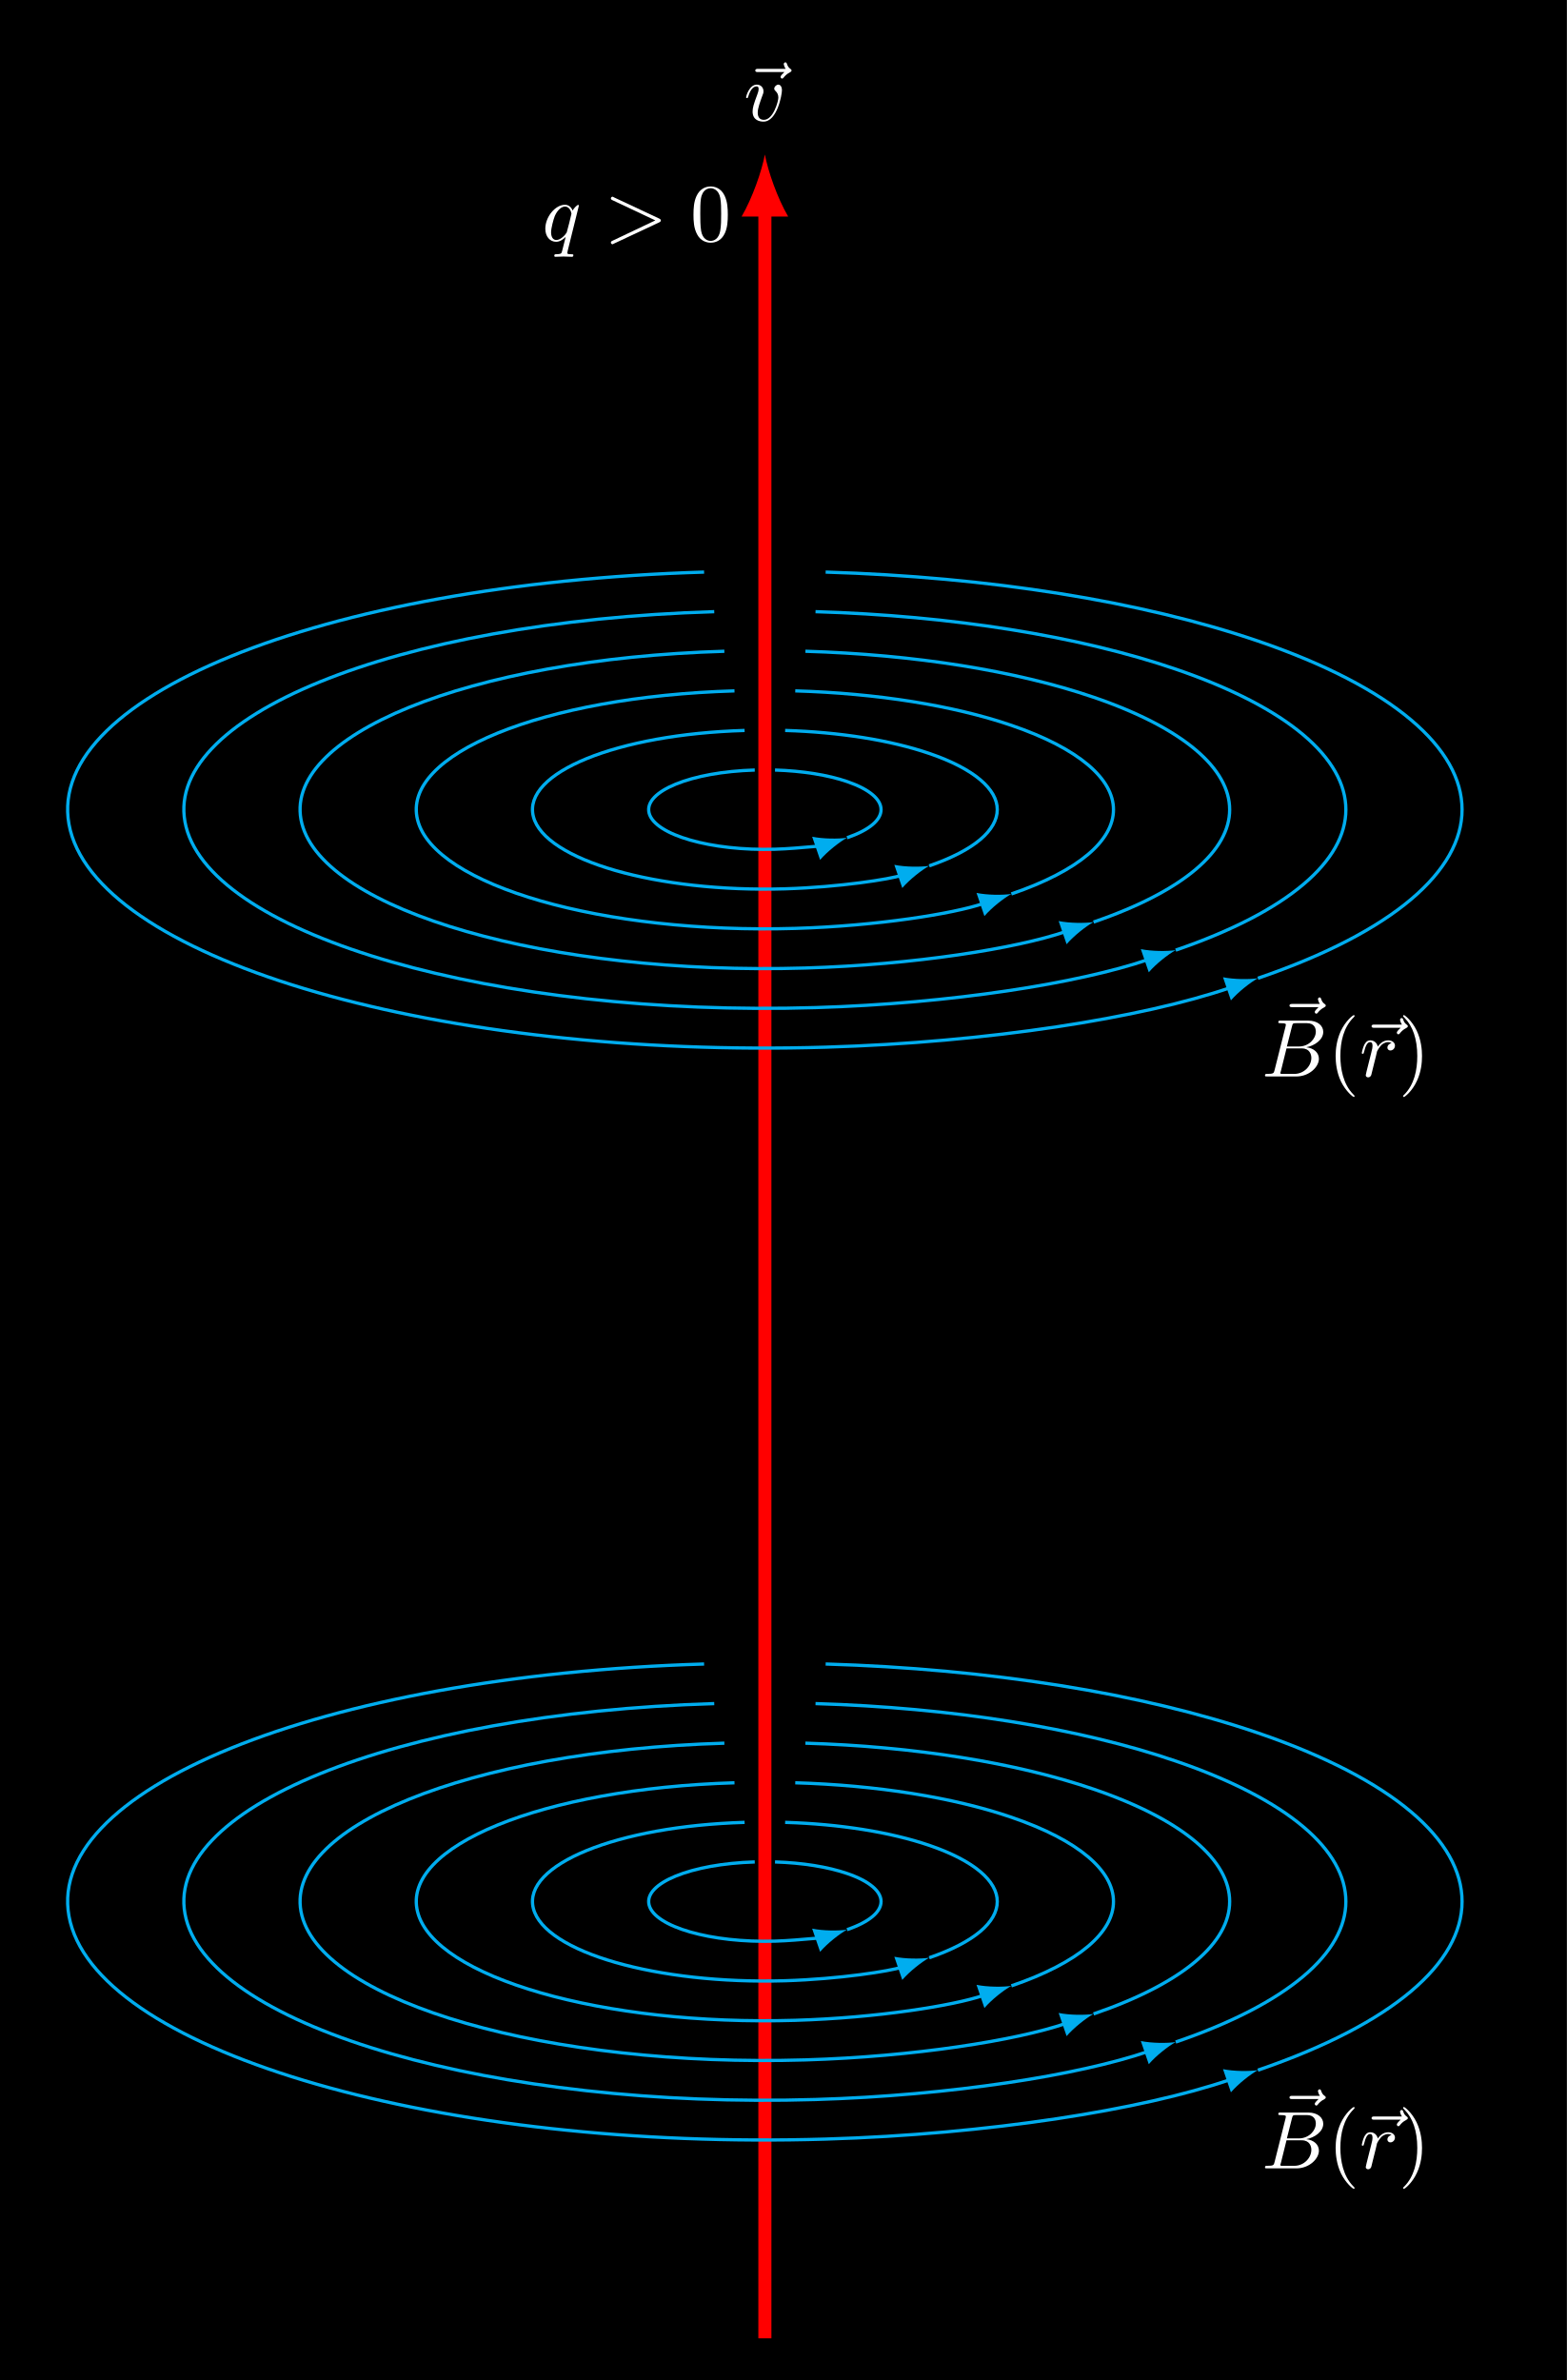
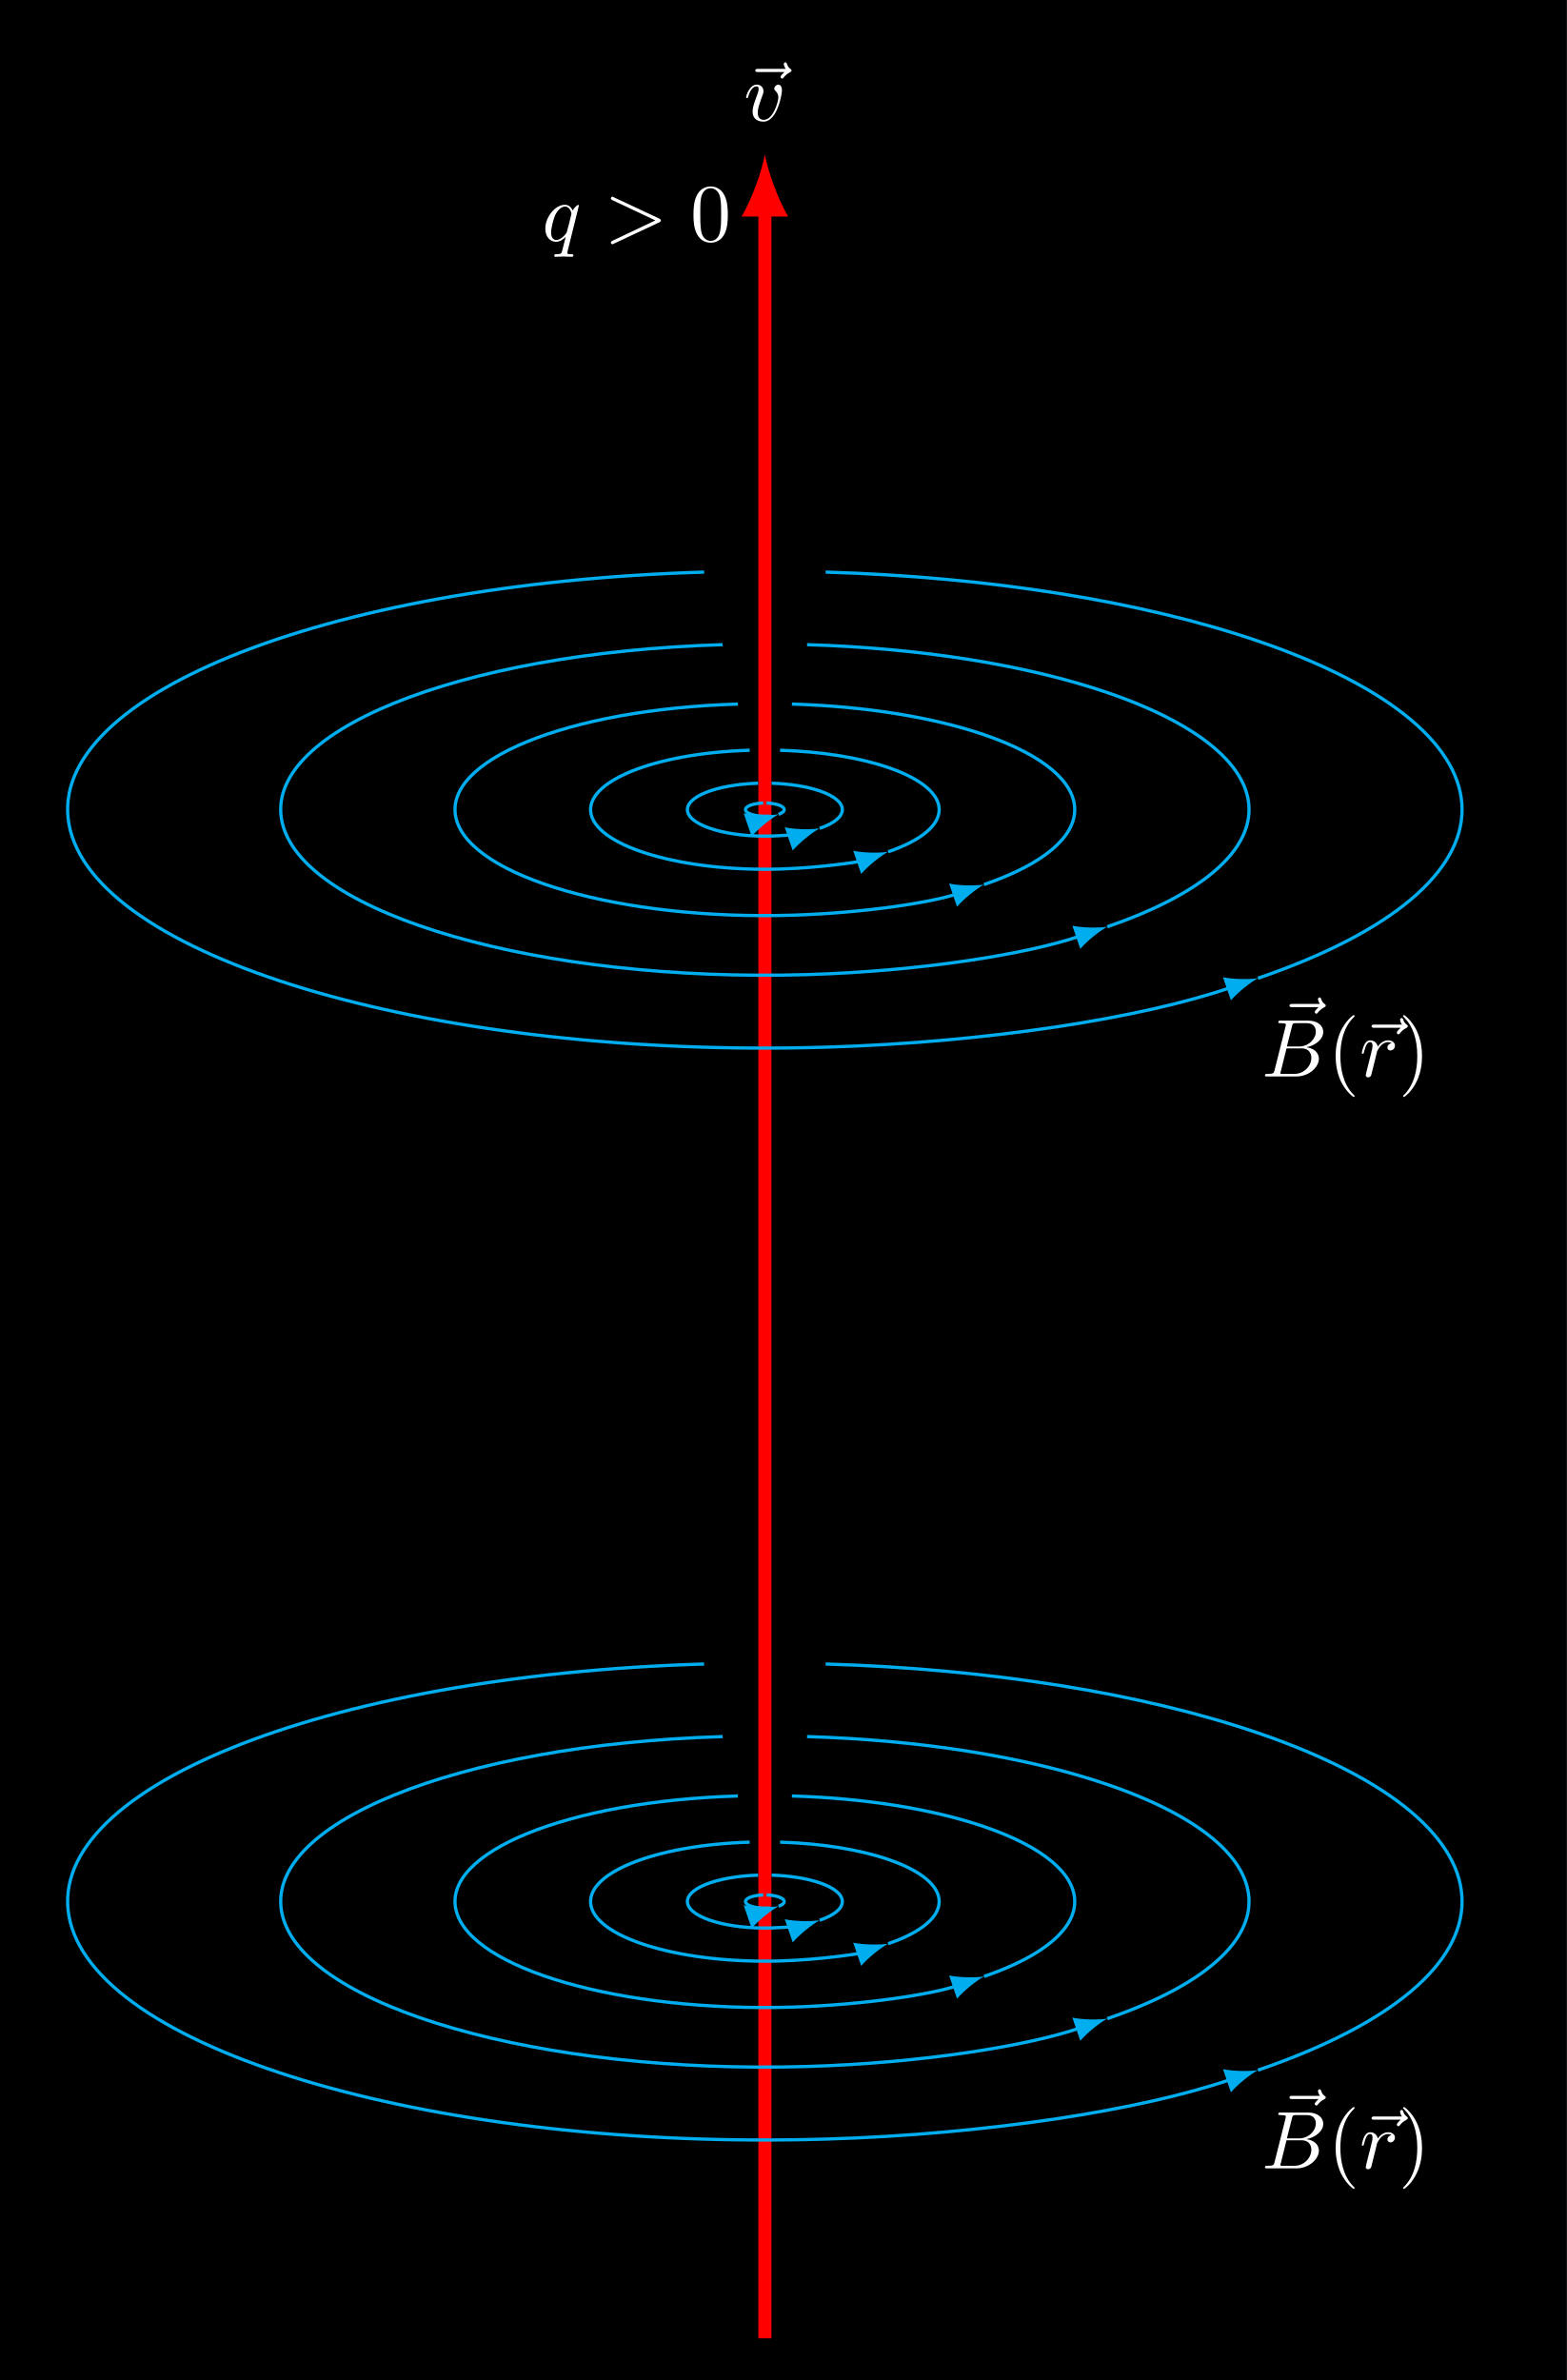
<svg xmlns="http://www.w3.org/2000/svg" xmlns:xlink="http://www.w3.org/1999/xlink" width="191.126pt" height="290.303pt" viewBox="0 0 191.126 290.303" version="1.1">
  <defs>
    <g>
      <symbol overflow="visible" id="glyph0-0">
        <path style="stroke:none;" d="" />
      </symbol>
      <symbol overflow="visible" id="glyph0-1">
        <path style="stroke:none;" d="M 5.359 -5.938 C 5.219 -5.797 4.891 -5.516 4.891 -5.344 C 4.891 -5.25 4.984 -5.141 5.078 -5.141 C 5.172 -5.141 5.219 -5.219 5.281 -5.281 C 5.391 -5.422 5.625 -5.703 6.062 -5.922 C 6.125 -5.969 6.234 -6.016 6.234 -6.125 C 6.234 -6.234 6.156 -6.281 6.094 -6.328 C 5.875 -6.484 5.766 -6.656 5.688 -6.891 C 5.656 -6.984 5.625 -7.125 5.484 -7.125 C 5.344 -7.125 5.281 -6.984 5.281 -6.906 C 5.281 -6.859 5.359 -6.547 5.516 -6.328 L 2.156 -6.328 C 2 -6.328 1.812 -6.328 1.812 -6.125 C 1.812 -5.938 2 -5.938 2.156 -5.938 Z M 5.359 -5.938 " />
      </symbol>
      <symbol overflow="visible" id="glyph0-2">
        <path style="stroke:none;" d="M 4.672 -3.703 C 4.672 -4.25 4.406 -4.406 4.234 -4.406 C 3.984 -4.406 3.734 -4.141 3.734 -3.922 C 3.734 -3.797 3.781 -3.734 3.891 -3.625 C 4.109 -3.422 4.234 -3.172 4.234 -2.812 C 4.234 -2.391 3.625 -0.109 2.469 -0.109 C 1.953 -0.109 1.719 -0.453 1.719 -0.984 C 1.719 -1.531 2 -2.266 2.297 -3.094 C 2.375 -3.266 2.422 -3.406 2.422 -3.594 C 2.422 -4.031 2.109 -4.406 1.609 -4.406 C 0.672 -4.406 0.297 -2.953 0.297 -2.875 C 0.297 -2.766 0.391 -2.766 0.406 -2.766 C 0.516 -2.766 0.516 -2.797 0.562 -2.953 C 0.859 -3.953 1.281 -4.188 1.578 -4.188 C 1.656 -4.188 1.828 -4.188 1.828 -3.875 C 1.828 -3.625 1.719 -3.344 1.656 -3.172 C 1.219 -2.016 1.094 -1.562 1.094 -1.125 C 1.094 -0.047 1.969 0.109 2.422 0.109 C 4.094 0.109 4.672 -3.188 4.672 -3.703 Z M 4.672 -3.703 " />
      </symbol>
      <symbol overflow="visible" id="glyph0-3">
        <path style="stroke:none;" d="M 4.5 -4.297 C 4.5 -4.344 4.469 -4.391 4.406 -4.391 C 4.297 -4.391 3.891 -4 3.734 -3.703 C 3.516 -4.25 3.125 -4.406 2.797 -4.406 C 1.625 -4.406 0.406 -2.938 0.406 -1.484 C 0.406 -0.516 0.984 0.109 1.719 0.109 C 2.141 0.109 2.531 -0.125 2.891 -0.484 C 2.797 -0.141 2.469 1.203 2.438 1.297 C 2.359 1.578 2.281 1.609 1.719 1.625 C 1.594 1.625 1.5 1.625 1.5 1.828 C 1.5 1.828 1.5 1.938 1.625 1.938 C 1.938 1.938 2.297 1.906 2.625 1.906 C 2.953 1.906 3.312 1.938 3.656 1.938 C 3.703 1.938 3.828 1.938 3.828 1.734 C 3.828 1.625 3.734 1.625 3.562 1.625 C 3.094 1.625 3.094 1.562 3.094 1.469 C 3.094 1.391 3.109 1.328 3.125 1.25 Z M 1.75 -0.109 C 1.141 -0.109 1.109 -0.875 1.109 -1.047 C 1.109 -1.531 1.391 -2.609 1.562 -3.031 C 1.875 -3.766 2.391 -4.188 2.797 -4.188 C 3.453 -4.188 3.594 -3.375 3.594 -3.312 C 3.594 -3.25 3.047 -1.062 3.016 -1.031 C 2.859 -0.75 2.297 -0.109 1.75 -0.109 Z M 1.75 -0.109 " />
      </symbol>
      <symbol overflow="visible" id="glyph0-4">
        <path style="stroke:none;" d="M 6.734 -2.266 C 6.844 -2.328 6.922 -2.375 6.922 -2.5 C 6.922 -2.609 6.844 -2.656 6.734 -2.719 L 1.203 -5.312 C 1.078 -5.391 1.062 -5.391 1.031 -5.391 C 0.922 -5.391 0.828 -5.297 0.828 -5.188 C 0.828 -5.094 0.875 -5.031 1.016 -4.969 L 6.25 -2.5 L 1.016 -0.016 C 0.875 0.047 0.828 0.109 0.828 0.203 C 0.828 0.312 0.922 0.406 1.031 0.406 C 1.062 0.406 1.078 0.406 1.203 0.328 Z M 6.734 -2.266 " />
      </symbol>
      <symbol overflow="visible" id="glyph0-5">
        <path style="stroke:none;" d="M 1.594 -0.781 C 1.5 -0.391 1.469 -0.312 0.688 -0.312 C 0.516 -0.312 0.422 -0.312 0.422 -0.109 C 0.422 0 0.516 0 0.688 0 L 4.25 0 C 5.828 0 7 -1.172 7 -2.156 C 7 -2.875 6.422 -3.453 5.453 -3.562 C 6.484 -3.75 7.531 -4.484 7.531 -5.438 C 7.531 -6.172 6.875 -6.812 5.688 -6.812 L 2.328 -6.812 C 2.141 -6.812 2.047 -6.812 2.047 -6.609 C 2.047 -6.5 2.141 -6.5 2.328 -6.5 C 2.344 -6.5 2.531 -6.5 2.703 -6.484 C 2.875 -6.453 2.969 -6.453 2.969 -6.312 C 2.969 -6.281 2.953 -6.25 2.938 -6.125 Z M 3.094 -3.656 L 3.719 -6.125 C 3.812 -6.469 3.828 -6.5 4.25 -6.5 L 5.547 -6.5 C 6.422 -6.5 6.625 -5.906 6.625 -5.469 C 6.625 -4.594 5.766 -3.656 4.562 -3.656 Z M 2.656 -0.312 C 2.516 -0.312 2.5 -0.312 2.438 -0.312 C 2.328 -0.328 2.297 -0.344 2.297 -0.422 C 2.297 -0.453 2.297 -0.469 2.359 -0.641 L 3.047 -3.422 L 4.922 -3.422 C 5.875 -3.422 6.078 -2.688 6.078 -2.266 C 6.078 -1.281 5.188 -0.312 4 -0.312 Z M 2.656 -0.312 " />
      </symbol>
      <symbol overflow="visible" id="glyph0-6">
        <path style="stroke:none;" d="M 0.875 -0.594 C 0.844 -0.438 0.781 -0.203 0.781 -0.156 C 0.781 0.016 0.922 0.109 1.078 0.109 C 1.203 0.109 1.375 0.031 1.453 -0.172 C 1.469 -0.203 1.797 -1.562 1.844 -1.75 C 1.922 -2.078 2.109 -2.766 2.156 -3.047 C 2.203 -3.172 2.484 -3.641 2.719 -3.859 C 2.797 -3.922 3.094 -4.188 3.516 -4.188 C 3.781 -4.188 3.922 -4.062 3.938 -4.062 C 3.641 -4.016 3.422 -3.781 3.422 -3.516 C 3.422 -3.359 3.531 -3.172 3.797 -3.172 C 4.062 -3.172 4.344 -3.406 4.344 -3.766 C 4.344 -4.109 4.031 -4.406 3.516 -4.406 C 2.875 -4.406 2.438 -3.922 2.25 -3.641 C 2.156 -4.094 1.797 -4.406 1.328 -4.406 C 0.875 -4.406 0.688 -4.016 0.594 -3.844 C 0.422 -3.5 0.297 -2.906 0.297 -2.875 C 0.297 -2.766 0.391 -2.766 0.406 -2.766 C 0.516 -2.766 0.516 -2.781 0.578 -3 C 0.75 -3.703 0.953 -4.188 1.312 -4.188 C 1.469 -4.188 1.609 -4.109 1.609 -3.734 C 1.609 -3.516 1.578 -3.406 1.453 -2.891 Z M 0.875 -0.594 " />
      </symbol>
      <symbol overflow="visible" id="glyph1-0">
        <path style="stroke:none;" d="" />
      </symbol>
      <symbol overflow="visible" id="glyph1-1">
        <path style="stroke:none;" d="M 4.578 -3.188 C 4.578 -3.984 4.531 -4.781 4.188 -5.516 C 3.734 -6.484 2.906 -6.641 2.5 -6.641 C 1.891 -6.641 1.172 -6.375 0.75 -5.453 C 0.438 -4.766 0.391 -3.984 0.391 -3.188 C 0.391 -2.438 0.422 -1.547 0.844 -0.781 C 1.266 0.016 2 0.219 2.484 0.219 C 3.016 0.219 3.781 0.016 4.219 -0.938 C 4.531 -1.625 4.578 -2.406 4.578 -3.188 Z M 2.484 0 C 2.094 0 1.5 -0.25 1.328 -1.203 C 1.219 -1.797 1.219 -2.719 1.219 -3.312 C 1.219 -3.953 1.219 -4.609 1.297 -5.141 C 1.484 -6.328 2.234 -6.422 2.484 -6.422 C 2.812 -6.422 3.469 -6.234 3.656 -5.25 C 3.766 -4.688 3.766 -3.938 3.766 -3.312 C 3.766 -2.562 3.766 -1.891 3.656 -1.25 C 3.5 -0.297 2.938 0 2.484 0 Z M 2.484 0 " />
      </symbol>
      <symbol overflow="visible" id="glyph1-2">
        <path style="stroke:none;" d="M 3.297 2.391 C 3.297 2.359 3.297 2.344 3.125 2.172 C 1.891 0.922 1.562 -0.969 1.562 -2.5 C 1.562 -4.234 1.938 -5.969 3.172 -7.203 C 3.297 -7.328 3.297 -7.344 3.297 -7.375 C 3.297 -7.453 3.266 -7.484 3.203 -7.484 C 3.094 -7.484 2.203 -6.797 1.609 -5.531 C 1.109 -4.438 0.984 -3.328 0.984 -2.5 C 0.984 -1.719 1.094 -0.516 1.641 0.625 C 2.25 1.844 3.094 2.5 3.203 2.5 C 3.266 2.5 3.297 2.469 3.297 2.391 Z M 3.297 2.391 " />
      </symbol>
      <symbol overflow="visible" id="glyph1-3">
        <path style="stroke:none;" d="M 2.875 -2.5 C 2.875 -3.266 2.766 -4.469 2.219 -5.609 C 1.625 -6.828 0.766 -7.484 0.672 -7.484 C 0.609 -7.484 0.562 -7.438 0.562 -7.375 C 0.562 -7.344 0.562 -7.328 0.75 -7.141 C 1.734 -6.156 2.297 -4.578 2.297 -2.5 C 2.297 -0.781 1.938 0.969 0.703 2.219 C 0.562 2.344 0.562 2.359 0.562 2.391 C 0.562 2.453 0.609 2.5 0.672 2.5 C 0.766 2.5 1.672 1.812 2.25 0.547 C 2.766 -0.547 2.875 -1.656 2.875 -2.5 Z M 2.875 -2.5 " />
      </symbol>
    </g>
    <clipPath id="clip1">
      <path d="M 0 0 L 191.125 0 L 191.125 290.305 L 0 290.305 Z M 0 0 " />
    </clipPath>
  </defs>
  <g id="surface1">
    <g clip-path="url(#clip1)" clip-rule="nonzero">
      <path style=" stroke:none;fill-rule:nonzero;fill:rgb(0%,0%,0%);fill-opacity:1;" d="M 0 290.305 L 0 -0.004 L 191.129 -0.004 L 191.129 290.305 Z M 0 290.305 " />
    </g>
    <path style="fill:none;stroke-width:1.594;stroke-linecap:butt;stroke-linejoin:miter;stroke:rgb(100%,0%,0%);stroke-opacity:1;stroke-miterlimit:10;" d="M 0.001 -106.551 L 0.001 153.012 " transform="matrix(1,0,0,-1,93.296,178.668)" />
    <path style=" stroke:none;fill-rule:nonzero;fill:rgb(100%,0%,0%);fill-opacity:1;" d="M 93.297 18.844 C 92.918 20.863 91.781 24.145 90.457 26.414 L 96.137 26.414 C 94.809 24.145 93.676 20.863 93.297 18.844 " />
    <g style="fill:rgb(100%,100%,100%);fill-opacity:1;">
      <use xlink:href="#glyph0-1" x="90.316" y="14.728" />
    </g>
    <g style="fill:rgb(100%,100%,100%);fill-opacity:1;">
      <use xlink:href="#glyph0-2" x="90.705" y="14.728" />
    </g>
    <g style="fill:rgb(100%,100%,100%);fill-opacity:1;">
      <use xlink:href="#glyph0-3" x="66.109" y="29.384" />
    </g>
    <g style="fill:rgb(100%,100%,100%);fill-opacity:1;">
      <use xlink:href="#glyph0-4" x="73.685" y="29.384" />
    </g>
    <g style="fill:rgb(100%,100%,100%);fill-opacity:1;">
      <use xlink:href="#glyph1-1" x="84.197" y="29.384" />
    </g>
    <g style="fill:rgb(100%,100%,100%);fill-opacity:1;">
      <use xlink:href="#glyph0-1" x="155.476" y="261.97" />
    </g>
    <g style="fill:rgb(100%,100%,100%);fill-opacity:1;">
      <use xlink:href="#glyph0-5" x="153.874" y="264.489" />
    </g>
    <g style="fill:rgb(100%,100%,100%);fill-opacity:1;">
      <use xlink:href="#glyph1-2" x="161.931" y="264.489" />
    </g>
    <g style="fill:rgb(100%,100%,100%);fill-opacity:1;">
      <use xlink:href="#glyph0-1" x="165.487" y="264.489" />
    </g>
    <g style="fill:rgb(100%,100%,100%);fill-opacity:1;">
      <use xlink:href="#glyph0-6" x="165.806" y="264.489" />
    </g>
    <g style="fill:rgb(100%,100%,100%);fill-opacity:1;">
      <use xlink:href="#glyph1-3" x="170.576" y="264.489" />
    </g>
    <g style="fill:rgb(100%,100%,100%);fill-opacity:1;">
      <use xlink:href="#glyph0-1" x="155.476" y="128.785" />
    </g>
    <g style="fill:rgb(100%,100%,100%);fill-opacity:1;">
      <use xlink:href="#glyph0-5" x="153.874" y="131.303" />
    </g>
    <g style="fill:rgb(100%,100%,100%);fill-opacity:1;">
      <use xlink:href="#glyph1-2" x="161.931" y="131.303" />
    </g>
    <g style="fill:rgb(100%,100%,100%);fill-opacity:1;">
      <use xlink:href="#glyph0-1" x="165.487" y="131.303" />
    </g>
    <g style="fill:rgb(100%,100%,100%);fill-opacity:1;">
      <use xlink:href="#glyph0-6" x="165.806" y="131.303" />
    </g>
    <g style="fill:rgb(100%,100%,100%);fill-opacity:1;">
      <use xlink:href="#glyph1-3" x="170.576" y="131.303" />
    </g>
-     <path style="fill:none;stroke-width:0.399;stroke-linecap:butt;stroke-linejoin:miter;stroke:rgb(0%,67.839%,93.729%);stroke-opacity:1;stroke-miterlimit:10;" d="M -1.234 -48.445 C -9.034 -48.68 -14.8 -51.031 -14.12 -53.699 C -13.437 -56.363 -6.562 -58.336 1.235 -58.105 C 4.556 -58.004 7.665 -57.508 6.63 -57.863 " transform="matrix(1,0,0,-1,93.296,178.668)" />
-     <path style=" stroke:none;fill-rule:nonzero;fill:rgb(0%,67.839%,93.729%);fill-opacity:1;" d="M 103.316 235.371 C 102.25 235.527 100.422 235.52 99.062 235.246 L 100.031 238.074 C 100.938 237.027 102.379 235.902 103.316 235.371 " />
-     <path style="fill:none;stroke-width:0.399;stroke-linecap:butt;stroke-linejoin:miter;stroke:rgb(0%,67.839%,93.729%);stroke-opacity:1;stroke-miterlimit:10;" d="M 10.02 -56.703 C 15.556 -54.809 15.556 -51.738 10.02 -49.848 C 7.665 -49.043 4.556 -48.543 1.235 -48.445 " transform="matrix(1,0,0,-1,93.296,178.668)" />
-     <path style="fill:none;stroke-width:0.399;stroke-linecap:butt;stroke-linejoin:miter;stroke:rgb(0%,67.839%,93.729%);stroke-opacity:1;stroke-miterlimit:10;" d="M -2.472 -43.617 C -18.066 -44.082 -29.605 -48.785 -28.237 -54.121 C -26.874 -59.453 -13.124 -63.398 2.47 -62.934 C 9.11 -62.734 15.333 -61.742 16.649 -61.293 " transform="matrix(1,0,0,-1,93.296,178.668)" />
-     <path style=" stroke:none;fill-rule:nonzero;fill:rgb(0%,67.839%,93.729%);fill-opacity:1;" d="M 113.34 238.797 C 112.27 238.953 110.441 238.945 109.086 238.676 L 110.055 241.504 C 110.957 240.457 112.398 239.332 113.34 238.797 " />
-     <path style="fill:none;stroke-width:0.399;stroke-linecap:butt;stroke-linejoin:miter;stroke:rgb(0%,67.839%,93.729%);stroke-opacity:1;stroke-miterlimit:10;" d="M 20.044 -60.129 C 31.114 -56.344 31.114 -50.207 20.044 -46.418 C 15.333 -44.809 9.11 -43.816 2.47 -43.617 " transform="matrix(1,0,0,-1,93.296,178.668)" />
-     <path style="fill:none;stroke-width:0.399;stroke-linecap:butt;stroke-linejoin:miter;stroke:rgb(0%,67.839%,93.729%);stroke-opacity:1;stroke-miterlimit:10;" d="M -3.706 -38.789 C -27.101 -39.488 -44.405 -46.543 -42.358 -54.543 C -40.312 -62.543 -19.687 -68.461 3.708 -67.762 C 13.665 -67.465 22.997 -65.977 26.673 -64.719 " transform="matrix(1,0,0,-1,93.296,178.668)" />
-     <path style=" stroke:none;fill-rule:nonzero;fill:rgb(0%,67.839%,93.729%);fill-opacity:1;" d="M 123.363 242.227 C 122.293 242.383 120.465 242.375 119.109 242.102 L 120.074 244.93 C 120.98 243.883 122.422 242.758 123.363 242.227 " />
-     <path style="fill:none;stroke-width:0.399;stroke-linecap:butt;stroke-linejoin:miter;stroke:rgb(0%,67.839%,93.729%);stroke-opacity:1;stroke-miterlimit:10;" d="M 30.067 -63.559 C 46.673 -57.879 46.673 -48.672 30.067 -42.992 C 22.997 -40.574 13.665 -39.086 3.704 -38.789 " transform="matrix(1,0,0,-1,93.296,178.668)" />
-     <path style="fill:none;stroke-width:0.399;stroke-linecap:butt;stroke-linejoin:miter;stroke:rgb(0%,67.839%,93.729%);stroke-opacity:1;stroke-miterlimit:10;" d="M -4.941 -33.957 C -36.132 -34.891 -59.206 -44.297 -56.476 -54.965 C -53.749 -65.633 -26.249 -73.523 4.942 -72.59 C 18.216 -72.195 30.665 -70.211 36.696 -68.148 " transform="matrix(1,0,0,-1,93.296,178.668)" />
-     <path style=" stroke:none;fill-rule:nonzero;fill:rgb(0%,67.839%,93.729%);fill-opacity:1;" d="M 133.383 245.652 C 132.316 245.809 130.488 245.805 129.129 245.531 L 130.098 248.359 C 131.004 247.312 132.445 246.188 133.383 245.652 " />
-     <path style="fill:none;stroke-width:0.399;stroke-linecap:butt;stroke-linejoin:miter;stroke:rgb(0%,67.839%,93.729%);stroke-opacity:1;stroke-miterlimit:10;" d="M 40.087 -66.984 C 62.227 -59.414 62.227 -47.137 40.087 -39.562 C 30.665 -36.34 18.216 -34.355 4.942 -33.957 " transform="matrix(1,0,0,-1,93.296,178.668)" />
-     <path style="fill:none;stroke-width:0.399;stroke-linecap:butt;stroke-linejoin:miter;stroke:rgb(0%,67.839%,93.729%);stroke-opacity:1;stroke-miterlimit:10;" d="M -6.175 -29.129 C -45.167 -30.297 -74.007 -42.051 -70.597 -55.387 C -67.187 -68.723 -32.812 -78.586 6.177 -77.422 C 22.77 -76.926 38.333 -74.441 46.716 -71.574 " transform="matrix(1,0,0,-1,93.296,178.668)" />
-     <path style=" stroke:none;fill-rule:nonzero;fill:rgb(0%,67.839%,93.729%);fill-opacity:1;" d="M 143.406 249.082 C 142.336 249.238 140.508 249.23 139.152 248.957 L 140.121 251.785 C 141.023 250.738 142.465 249.613 143.406 249.082 " />
-     <path style="fill:none;stroke-width:0.399;stroke-linecap:butt;stroke-linejoin:miter;stroke:rgb(0%,67.839%,93.729%);stroke-opacity:1;stroke-miterlimit:10;" d="M 50.11 -70.414 C 77.786 -60.949 77.786 -45.602 50.11 -36.137 C 38.333 -32.105 22.77 -29.625 6.177 -29.129 " transform="matrix(1,0,0,-1,93.296,178.668)" />
+     <path style="fill:none;stroke-width:0.399;stroke-linecap:butt;stroke-linejoin:miter;stroke:rgb(0%,67.839%,93.729%);stroke-opacity:1;stroke-miterlimit:10;" d="M -0.206 -52.469 C -1.507 -52.508 -2.468 -52.902 -2.355 -53.344 C -2.237 -53.789 -1.093 -54.117 0.208 -54.078 C 0.759 -54.062 1.278 -53.98 -1.722 -55.008 " transform="matrix(1,0,0,-1,93.296,178.668)" />
+     <path style=" stroke:none;fill-rule:nonzero;fill:rgb(0%,67.839%,93.729%);fill-opacity:1;" d="M 94.965 232.516 C 93.898 232.668 92.07 232.664 90.711 232.391 L 91.68 235.219 C 92.586 234.172 94.027 233.047 94.965 232.516 " />
+     <path style="fill:none;stroke-width:0.399;stroke-linecap:butt;stroke-linejoin:miter;stroke:rgb(0%,67.839%,93.729%);stroke-opacity:1;stroke-miterlimit:10;" d="M 1.669 -53.848 C 2.591 -53.531 2.591 -53.02 1.669 -52.703 C 1.278 -52.57 0.759 -52.488 0.204 -52.469 " transform="matrix(1,0,0,-1,93.296,178.668)" />
+     <path style="fill:none;stroke-width:0.399;stroke-linecap:butt;stroke-linejoin:miter;stroke:rgb(0%,67.839%,93.729%);stroke-opacity:1;stroke-miterlimit:10;" d="M -0.823 -50.055 C -6.023 -50.211 -9.866 -51.777 -9.413 -53.559 C -8.956 -55.336 -4.374 -56.648 0.825 -56.496 C 3.036 -56.43 5.11 -56.098 3.29 -56.719 " transform="matrix(1,0,0,-1,93.296,178.668)" />
+     <path style=" stroke:none;fill-rule:nonzero;fill:rgb(0%,67.839%,93.729%);fill-opacity:1;" d="M 99.977 234.227 C 98.906 234.383 97.082 234.375 95.723 234.105 L 96.691 236.93 C 97.598 235.887 99.035 234.762 99.977 234.227 " />
+     <path style="fill:none;stroke-width:0.399;stroke-linecap:butt;stroke-linejoin:miter;stroke:rgb(0%,67.839%,93.729%);stroke-opacity:1;stroke-miterlimit:10;" d="M 6.681 -55.559 C 10.372 -54.297 10.372 -52.25 6.681 -50.988 C 5.11 -50.453 3.036 -50.121 0.825 -50.055 " transform="matrix(1,0,0,-1,93.296,178.668)" />
+     <path style="fill:none;stroke-width:0.399;stroke-linecap:butt;stroke-linejoin:miter;stroke:rgb(0%,67.839%,93.729%);stroke-opacity:1;stroke-miterlimit:10;" d="M -1.855 -46.031 C -13.55 -46.383 -22.202 -49.906 -21.179 -53.91 C -20.155 -57.91 -9.843 -60.867 1.852 -60.52 C 6.833 -60.371 11.501 -59.625 11.642 -59.578 " transform="matrix(1,0,0,-1,93.296,178.668)" />
+     <path style=" stroke:none;fill-rule:nonzero;fill:rgb(0%,67.839%,93.729%);fill-opacity:1;" d="M 108.328 237.086 C 107.258 237.238 105.434 237.234 104.074 236.961 L 105.043 239.789 C 105.949 238.742 107.387 237.617 108.328 237.086 " />
+     <path style="fill:none;stroke-width:0.399;stroke-linecap:butt;stroke-linejoin:miter;stroke:rgb(0%,67.839%,93.729%);stroke-opacity:1;stroke-miterlimit:10;" d="M 15.032 -58.418 C 23.337 -55.578 23.337 -50.973 15.032 -48.133 C 11.501 -46.926 6.833 -46.18 1.852 -46.031 " transform="matrix(1,0,0,-1,93.296,178.668)" />
+     <path style="fill:none;stroke-width:0.399;stroke-linecap:butt;stroke-linejoin:miter;stroke:rgb(0%,67.839%,93.729%);stroke-opacity:1;stroke-miterlimit:10;" d="M -3.292 -40.398 C -24.089 -41.02 -39.472 -47.289 -37.651 -54.402 C -35.831 -61.516 -17.499 -66.773 3.294 -66.152 C 12.145 -65.887 20.442 -64.562 23.333 -63.578 " transform="matrix(1,0,0,-1,93.296,178.668)" />
+     <path style=" stroke:none;fill-rule:nonzero;fill:rgb(0%,67.839%,93.729%);fill-opacity:1;" d="M 120.023 241.082 C 118.953 241.238 117.125 241.23 115.77 240.961 L 116.734 243.789 C 117.641 242.742 119.082 241.617 120.023 241.082 " />
+     <path style="fill:none;stroke-width:0.399;stroke-linecap:butt;stroke-linejoin:miter;stroke:rgb(0%,67.839%,93.729%);stroke-opacity:1;stroke-miterlimit:10;" d="M 26.724 -62.414 C 41.485 -57.367 41.485 -49.184 26.724 -44.133 C 20.442 -41.984 12.145 -40.66 3.294 -40.398 " transform="matrix(1,0,0,-1,93.296,178.668)" />
+     <path style="fill:none;stroke-width:0.399;stroke-linecap:butt;stroke-linejoin:miter;stroke:rgb(0%,67.839%,93.729%);stroke-opacity:1;stroke-miterlimit:10;" d="M -5.148 -33.152 C -37.636 -34.125 -61.671 -43.922 -58.831 -55.035 C -55.987 -66.148 -27.343 -74.367 5.149 -73.394 C 18.977 -72.984 31.942 -70.914 38.364 -68.719 " transform="matrix(1,0,0,-1,93.296,178.668)" />
+     <path style=" stroke:none;fill-rule:nonzero;fill:rgb(0%,67.839%,93.729%);fill-opacity:1;" d="M 135.055 246.227 C 133.984 246.379 132.156 246.375 130.801 246.102 L 131.77 248.93 C 132.672 247.883 134.113 246.758 135.055 246.227 " />
+     <path style="fill:none;stroke-width:0.399;stroke-linecap:butt;stroke-linejoin:miter;stroke:rgb(0%,67.839%,93.729%);stroke-opacity:1;stroke-miterlimit:10;" d="M 41.759 -67.559 C 64.821 -59.668 64.821 -46.879 41.759 -38.992 C 31.942 -35.637 18.977 -33.566 5.145 -33.152 " transform="matrix(1,0,0,-1,93.296,178.668)" />
    <path style="fill:none;stroke-width:0.399;stroke-linecap:butt;stroke-linejoin:miter;stroke:rgb(0%,67.839%,93.729%);stroke-opacity:1;stroke-miterlimit:10;" d="M -7.413 -24.301 C -54.198 -25.699 -88.808 -39.809 -84.718 -55.809 C -80.624 -71.812 -39.374 -83.648 7.411 -82.25 C 27.325 -81.656 45.997 -78.676 56.739 -75.004 " transform="matrix(1,0,0,-1,93.296,178.668)" />
    <path style=" stroke:none;fill-rule:nonzero;fill:rgb(0%,67.839%,93.729%);fill-opacity:1;" d="M 153.43 252.508 C 152.359 252.664 150.531 252.66 149.176 252.387 L 150.141 255.215 C 151.047 254.168 152.488 253.043 153.43 252.508 " />
    <path style="fill:none;stroke-width:0.399;stroke-linecap:butt;stroke-linejoin:miter;stroke:rgb(0%,67.839%,93.729%);stroke-opacity:1;stroke-miterlimit:10;" d="M 60.134 -73.844 C 93.341 -62.484 93.341 -44.066 60.134 -32.707 C 45.997 -27.875 27.325 -24.895 7.411 -24.301 " transform="matrix(1,0,0,-1,93.296,178.668)" />
-     <path style="fill:none;stroke-width:0.399;stroke-linecap:butt;stroke-linejoin:miter;stroke:rgb(0%,67.839%,93.729%);stroke-opacity:1;stroke-miterlimit:10;" d="M -1.234 84.742 C -9.034 84.508 -14.8 82.156 -14.12 79.488 C -13.437 76.824 -6.562 74.852 1.235 75.082 C 4.556 75.184 7.665 75.68 6.63 75.324 " transform="matrix(1,0,0,-1,93.296,178.668)" />
-     <path style=" stroke:none;fill-rule:nonzero;fill:rgb(0%,67.839%,93.729%);fill-opacity:1;" d="M 103.316 102.184 C 102.25 102.34 100.422 102.332 99.062 102.059 L 100.031 104.887 C 100.938 103.84 102.379 102.715 103.316 102.184 " />
-     <path style="fill:none;stroke-width:0.399;stroke-linecap:butt;stroke-linejoin:miter;stroke:rgb(0%,67.839%,93.729%);stroke-opacity:1;stroke-miterlimit:10;" d="M 10.02 76.484 C 15.556 78.379 15.556 81.445 10.02 83.34 C 7.665 84.145 4.556 84.641 1.235 84.742 " transform="matrix(1,0,0,-1,93.296,178.668)" />
-     <path style="fill:none;stroke-width:0.399;stroke-linecap:butt;stroke-linejoin:miter;stroke:rgb(0%,67.839%,93.729%);stroke-opacity:1;stroke-miterlimit:10;" d="M -2.472 89.57 C -18.066 89.106 -29.605 84.402 -28.237 79.066 C -26.874 73.734 -13.124 69.789 2.47 70.254 C 9.11 70.453 15.333 71.445 16.649 71.895 " transform="matrix(1,0,0,-1,93.296,178.668)" />
-     <path style=" stroke:none;fill-rule:nonzero;fill:rgb(0%,67.839%,93.729%);fill-opacity:1;" d="M 113.34 105.613 C 112.27 105.766 110.441 105.762 109.086 105.488 L 110.055 108.316 C 110.957 107.27 112.398 106.145 113.34 105.613 " />
-     <path style="fill:none;stroke-width:0.399;stroke-linecap:butt;stroke-linejoin:miter;stroke:rgb(0%,67.839%,93.729%);stroke-opacity:1;stroke-miterlimit:10;" d="M 20.044 73.055 C 31.114 76.844 31.114 82.981 20.044 86.77 C 15.333 88.379 9.11 89.371 2.47 89.57 " transform="matrix(1,0,0,-1,93.296,178.668)" />
-     <path style="fill:none;stroke-width:0.399;stroke-linecap:butt;stroke-linejoin:miter;stroke:rgb(0%,67.839%,93.729%);stroke-opacity:1;stroke-miterlimit:10;" d="M -3.706 94.398 C -27.101 93.699 -44.405 86.645 -42.358 78.645 C -40.312 70.645 -19.687 64.727 3.708 65.426 C 13.665 65.723 22.997 67.211 26.673 68.469 " transform="matrix(1,0,0,-1,93.296,178.668)" />
-     <path style=" stroke:none;fill-rule:nonzero;fill:rgb(0%,67.839%,93.729%);fill-opacity:1;" d="M 123.363 109.039 C 122.293 109.195 120.465 109.188 119.109 108.914 L 120.074 111.742 C 120.98 110.695 122.422 109.57 123.363 109.039 " />
-     <path style="fill:none;stroke-width:0.399;stroke-linecap:butt;stroke-linejoin:miter;stroke:rgb(0%,67.839%,93.729%);stroke-opacity:1;stroke-miterlimit:10;" d="M 30.067 69.629 C 46.673 75.309 46.673 84.516 30.067 90.195 C 22.997 92.613 13.665 94.102 3.704 94.398 " transform="matrix(1,0,0,-1,93.296,178.668)" />
-     <path style="fill:none;stroke-width:0.399;stroke-linecap:butt;stroke-linejoin:miter;stroke:rgb(0%,67.839%,93.729%);stroke-opacity:1;stroke-miterlimit:10;" d="M -4.941 99.231 C -36.132 98.297 -59.206 88.891 -56.476 78.223 C -53.749 67.555 -26.249 59.664 4.942 60.594 C 18.216 60.992 30.665 62.977 36.696 65.039 " transform="matrix(1,0,0,-1,93.296,178.668)" />
-     <path style=" stroke:none;fill-rule:nonzero;fill:rgb(0%,67.839%,93.729%);fill-opacity:1;" d="M 133.383 112.469 C 132.316 112.621 130.488 112.617 129.129 112.344 L 130.098 115.172 C 131.004 114.125 132.445 113 133.383 112.469 " />
-     <path style="fill:none;stroke-width:0.399;stroke-linecap:butt;stroke-linejoin:miter;stroke:rgb(0%,67.839%,93.729%);stroke-opacity:1;stroke-miterlimit:10;" d="M 40.087 66.199 C 62.227 73.773 62.227 86.051 40.087 93.625 C 30.665 96.848 18.216 98.832 4.942 99.231 " transform="matrix(1,0,0,-1,93.296,178.668)" />
-     <path style="fill:none;stroke-width:0.399;stroke-linecap:butt;stroke-linejoin:miter;stroke:rgb(0%,67.839%,93.729%);stroke-opacity:1;stroke-miterlimit:10;" d="M -6.175 104.059 C -45.167 102.891 -74.007 91.137 -70.597 77.801 C -67.187 64.465 -32.812 54.602 6.177 55.766 C 22.77 56.262 38.333 58.746 46.716 61.613 " transform="matrix(1,0,0,-1,93.296,178.668)" />
-     <path style=" stroke:none;fill-rule:nonzero;fill:rgb(0%,67.839%,93.729%);fill-opacity:1;" d="M 143.406 115.895 C 142.336 116.051 140.508 116.043 139.152 115.77 L 140.121 118.598 C 141.023 117.551 142.465 116.426 143.406 115.895 " />
-     <path style="fill:none;stroke-width:0.399;stroke-linecap:butt;stroke-linejoin:miter;stroke:rgb(0%,67.839%,93.729%);stroke-opacity:1;stroke-miterlimit:10;" d="M 50.11 62.773 C 77.786 72.238 77.786 87.586 50.11 97.051 C 38.333 101.082 22.77 103.563 6.177 104.059 " transform="matrix(1,0,0,-1,93.296,178.668)" />
+     <path style="fill:none;stroke-width:0.399;stroke-linecap:butt;stroke-linejoin:miter;stroke:rgb(0%,67.839%,93.729%);stroke-opacity:1;stroke-miterlimit:10;" d="M -0.206 80.719 C -1.507 80.68 -2.468 80.285 -2.355 79.844 C -2.237 79.398 -1.093 79.07 0.208 79.106 C 0.759 79.125 1.278 79.207 -1.722 78.18 " transform="matrix(1,0,0,-1,93.296,178.668)" />
+     <path style=" stroke:none;fill-rule:nonzero;fill:rgb(0%,67.839%,93.729%);fill-opacity:1;" d="M 94.965 99.328 C 93.898 99.48 92.07 99.477 90.711 99.203 L 91.68 102.031 C 92.586 100.984 94.027 99.859 94.965 99.328 " />
+     <path style="fill:none;stroke-width:0.399;stroke-linecap:butt;stroke-linejoin:miter;stroke:rgb(0%,67.839%,93.729%);stroke-opacity:1;stroke-miterlimit:10;" d="M 1.669 79.34 C 2.591 79.656 2.591 80.168 1.669 80.484 C 1.278 80.617 0.759 80.699 0.204 80.719 " transform="matrix(1,0,0,-1,93.296,178.668)" />
+     <path style="fill:none;stroke-width:0.399;stroke-linecap:butt;stroke-linejoin:miter;stroke:rgb(0%,67.839%,93.729%);stroke-opacity:1;stroke-miterlimit:10;" d="M -0.823 83.133 C -6.023 82.977 -9.866 81.41 -9.413 79.629 C -8.956 77.852 -4.374 76.539 0.825 76.691 C 3.036 76.758 5.11 77.09 3.29 76.465 " transform="matrix(1,0,0,-1,93.296,178.668)" />
+     <path style=" stroke:none;fill-rule:nonzero;fill:rgb(0%,67.839%,93.729%);fill-opacity:1;" d="M 99.977 101.039 C 98.906 101.195 97.082 101.191 95.723 100.918 L 96.691 103.746 C 97.598 102.699 99.035 101.574 99.977 101.039 " />
+     <path style="fill:none;stroke-width:0.399;stroke-linecap:butt;stroke-linejoin:miter;stroke:rgb(0%,67.839%,93.729%);stroke-opacity:1;stroke-miterlimit:10;" d="M 6.681 77.629 C 10.372 78.891 10.372 80.934 6.681 82.199 C 5.11 82.734 3.036 83.066 0.825 83.133 " transform="matrix(1,0,0,-1,93.296,178.668)" />
+     <path style="fill:none;stroke-width:0.399;stroke-linecap:butt;stroke-linejoin:miter;stroke:rgb(0%,67.839%,93.729%);stroke-opacity:1;stroke-miterlimit:10;" d="M -1.855 87.156 C -13.55 86.805 -22.202 83.277 -21.179 79.277 C -20.155 75.277 -9.843 72.32 1.852 72.668 C 6.833 72.816 11.501 73.563 11.642 73.609 " transform="matrix(1,0,0,-1,93.296,178.668)" />
+     <path style=" stroke:none;fill-rule:nonzero;fill:rgb(0%,67.839%,93.729%);fill-opacity:1;" d="M 108.328 103.898 C 107.258 104.055 105.434 104.047 104.074 103.773 L 105.043 106.602 C 105.949 105.555 107.387 104.43 108.328 103.898 " />
+     <path style="fill:none;stroke-width:0.399;stroke-linecap:butt;stroke-linejoin:miter;stroke:rgb(0%,67.839%,93.729%);stroke-opacity:1;stroke-miterlimit:10;" d="M 15.032 74.77 C 23.337 77.609 23.337 82.215 15.032 85.055 C 11.501 86.262 6.833 87.008 1.852 87.156 " transform="matrix(1,0,0,-1,93.296,178.668)" />
+     <path style="fill:none;stroke-width:0.399;stroke-linecap:butt;stroke-linejoin:miter;stroke:rgb(0%,67.839%,93.729%);stroke-opacity:1;stroke-miterlimit:10;" d="M -3.292 92.789 C -24.089 92.168 -39.472 85.898 -37.651 78.785 C -35.831 71.672 -17.499 66.414 3.294 67.035 C 12.145 67.301 20.442 68.621 23.333 69.609 " transform="matrix(1,0,0,-1,93.296,178.668)" />
+     <path style=" stroke:none;fill-rule:nonzero;fill:rgb(0%,67.839%,93.729%);fill-opacity:1;" d="M 120.023 107.898 C 118.953 108.051 117.125 108.047 115.77 107.773 L 116.734 110.602 C 117.641 109.555 119.082 108.43 120.023 107.898 " />
+     <path style="fill:none;stroke-width:0.399;stroke-linecap:butt;stroke-linejoin:miter;stroke:rgb(0%,67.839%,93.729%);stroke-opacity:1;stroke-miterlimit:10;" d="M 26.724 70.773 C 41.485 75.82 41.485 84.004 26.724 89.055 C 20.442 91.203 12.145 92.523 3.294 92.789 " transform="matrix(1,0,0,-1,93.296,178.668)" />
+     <path style="fill:none;stroke-width:0.399;stroke-linecap:butt;stroke-linejoin:miter;stroke:rgb(0%,67.839%,93.729%);stroke-opacity:1;stroke-miterlimit:10;" d="M -5.148 100.035 C -37.636 99.063 -61.671 89.266 -58.831 78.152 C -55.987 67.039 -27.343 58.82 5.149 59.789 C 18.977 60.203 31.942 62.273 38.364 64.469 " transform="matrix(1,0,0,-1,93.296,178.668)" />
+     <path style=" stroke:none;fill-rule:nonzero;fill:rgb(0%,67.839%,93.729%);fill-opacity:1;" d="M 135.055 113.039 C 133.984 113.195 132.156 113.188 130.801 112.914 L 131.77 115.742 C 132.672 114.695 134.113 113.57 135.055 113.039 " />
+     <path style="fill:none;stroke-width:0.399;stroke-linecap:butt;stroke-linejoin:miter;stroke:rgb(0%,67.839%,93.729%);stroke-opacity:1;stroke-miterlimit:10;" d="M 41.759 65.629 C 64.821 73.52 64.821 86.309 41.759 94.195 C 31.942 97.551 18.977 99.621 5.145 100.035 " transform="matrix(1,0,0,-1,93.296,178.668)" />
    <path style="fill:none;stroke-width:0.399;stroke-linecap:butt;stroke-linejoin:miter;stroke:rgb(0%,67.839%,93.729%);stroke-opacity:1;stroke-miterlimit:10;" d="M -7.413 108.887 C -54.198 107.488 -88.808 93.379 -84.718 77.379 C -80.624 61.375 -39.374 49.539 7.411 50.938 C 27.325 51.531 45.997 54.512 56.739 58.184 " transform="matrix(1,0,0,-1,93.296,178.668)" />
    <path style=" stroke:none;fill-rule:nonzero;fill:rgb(0%,67.839%,93.729%);fill-opacity:1;" d="M 153.43 119.324 C 152.359 119.477 150.531 119.473 149.176 119.199 L 150.141 122.027 C 151.047 120.98 152.488 119.855 153.43 119.324 " />
    <path style="fill:none;stroke-width:0.399;stroke-linecap:butt;stroke-linejoin:miter;stroke:rgb(0%,67.839%,93.729%);stroke-opacity:1;stroke-miterlimit:10;" d="M 60.134 59.344 C 93.341 70.703 93.341 89.121 60.134 100.481 C 45.997 105.313 27.325 108.293 7.411 108.887 " transform="matrix(1,0,0,-1,93.296,178.668)" />
  </g>
</svg>
